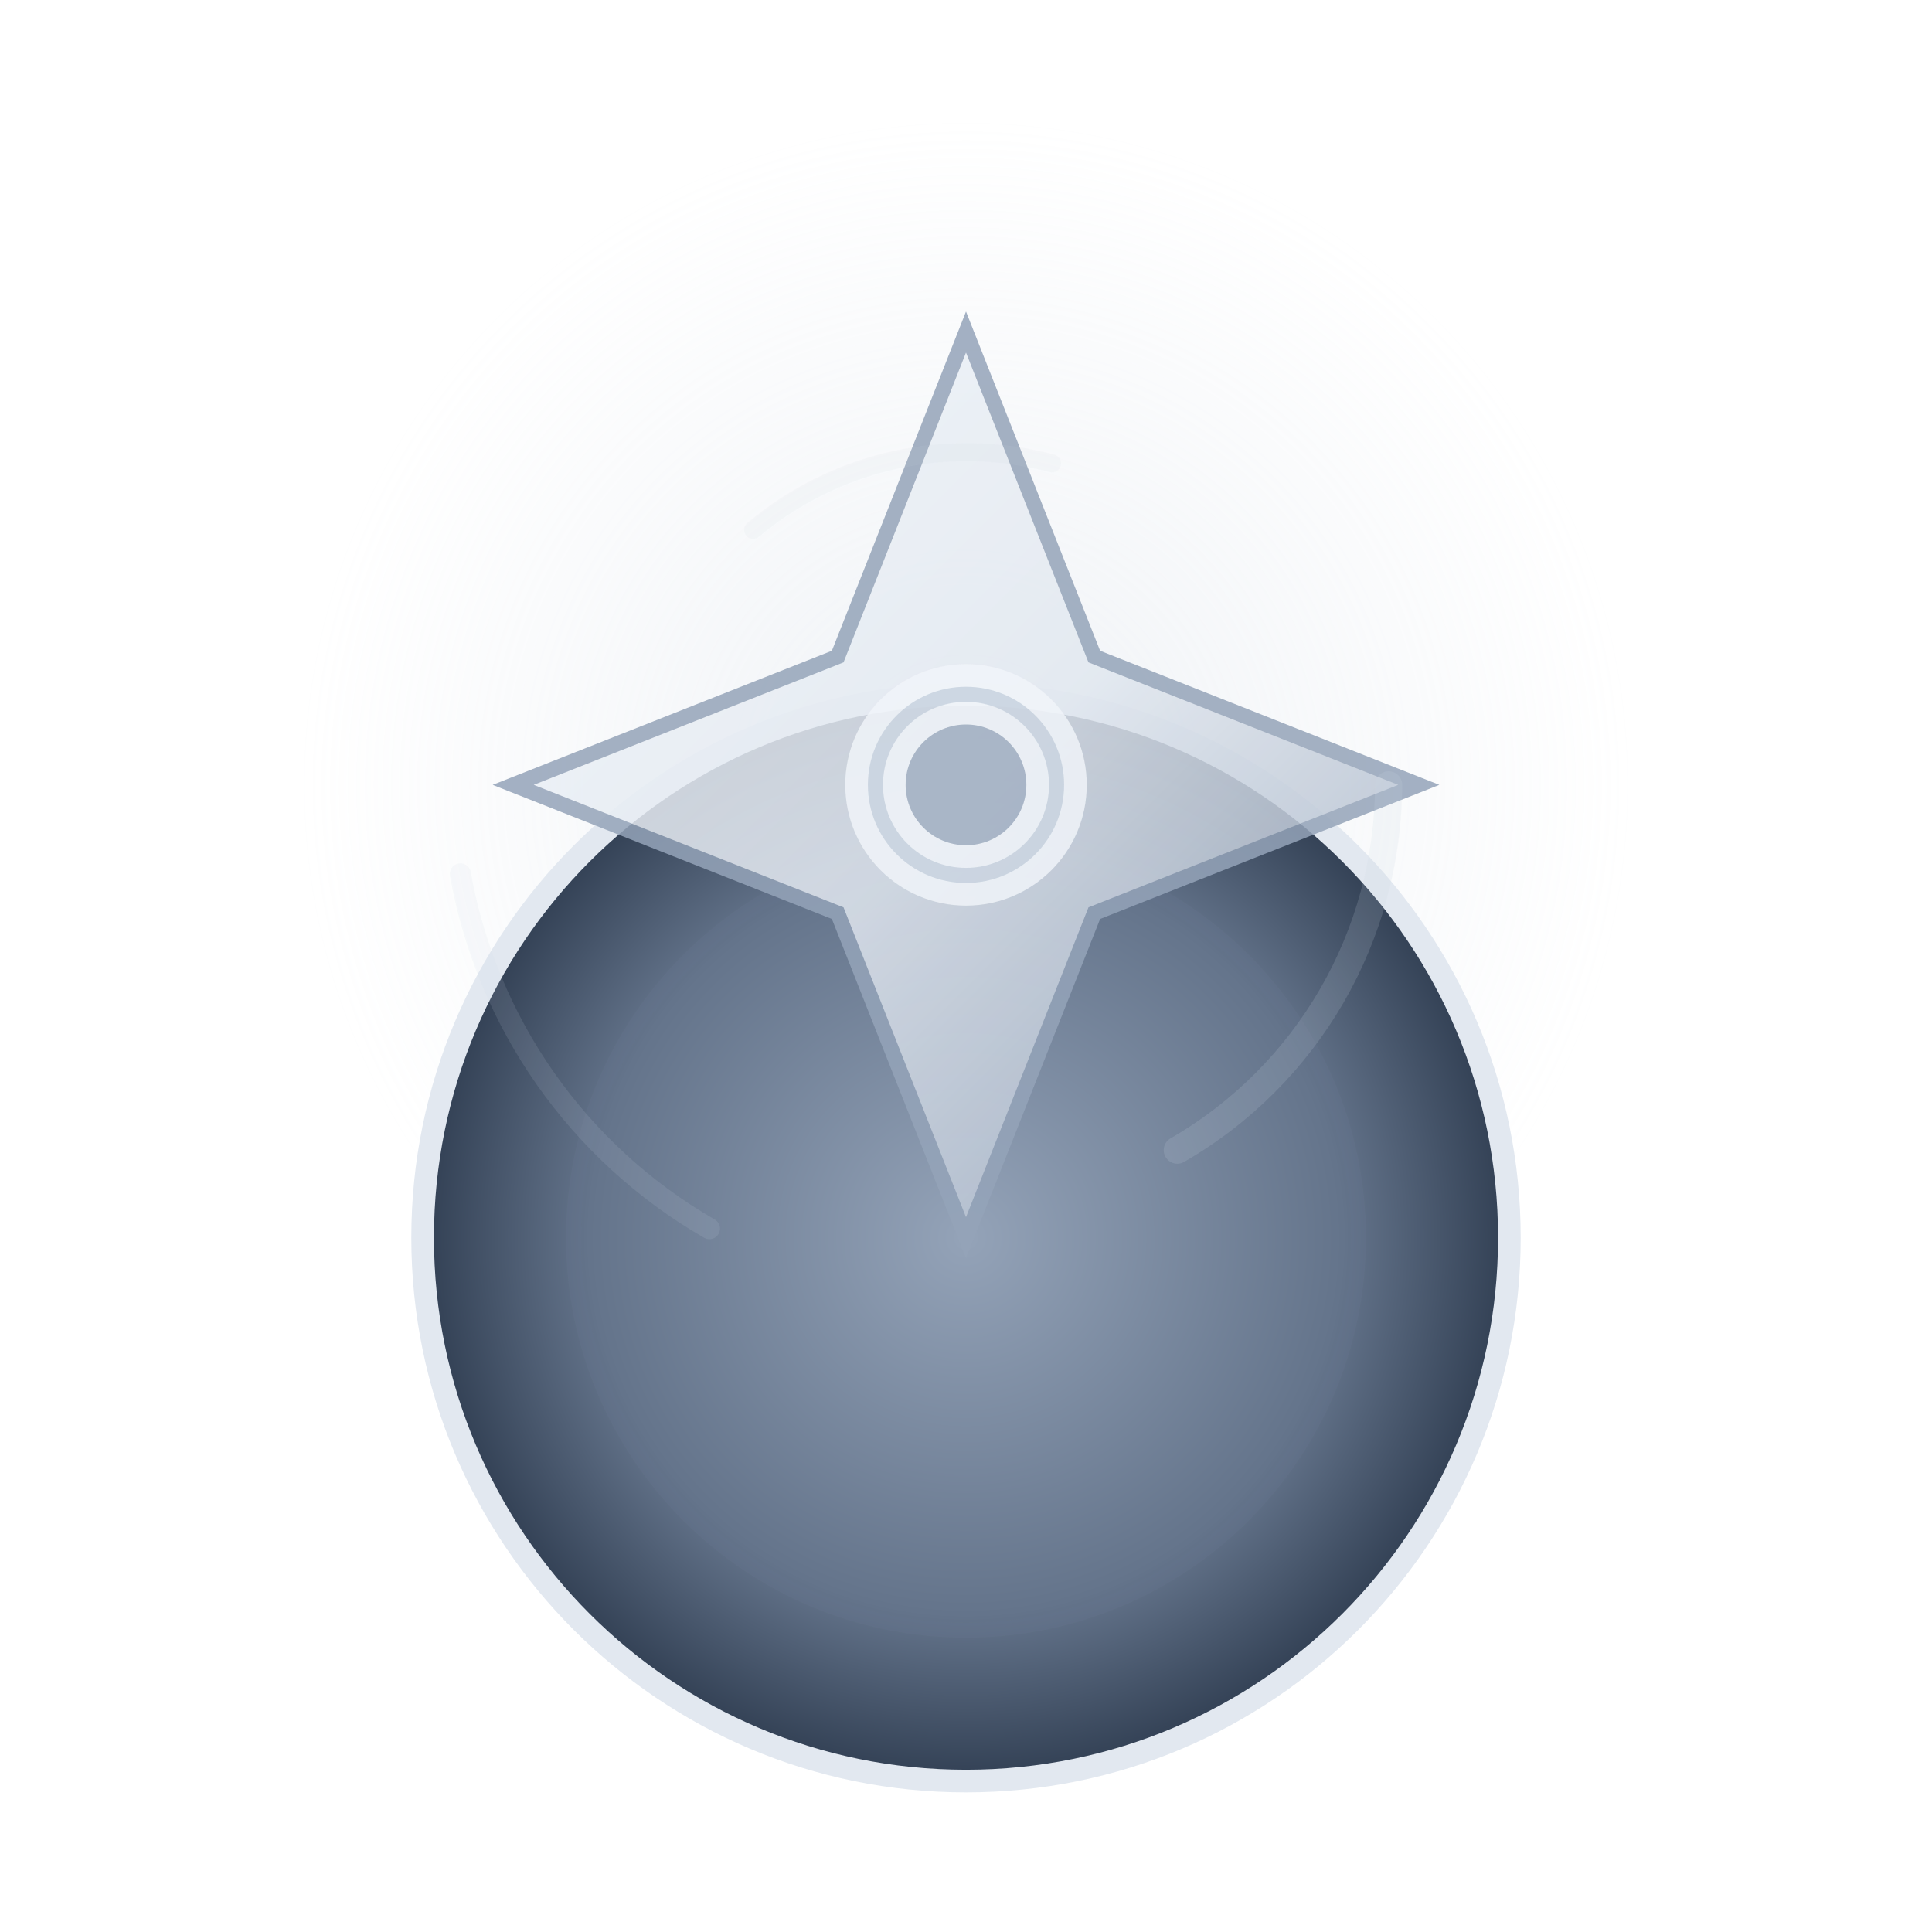
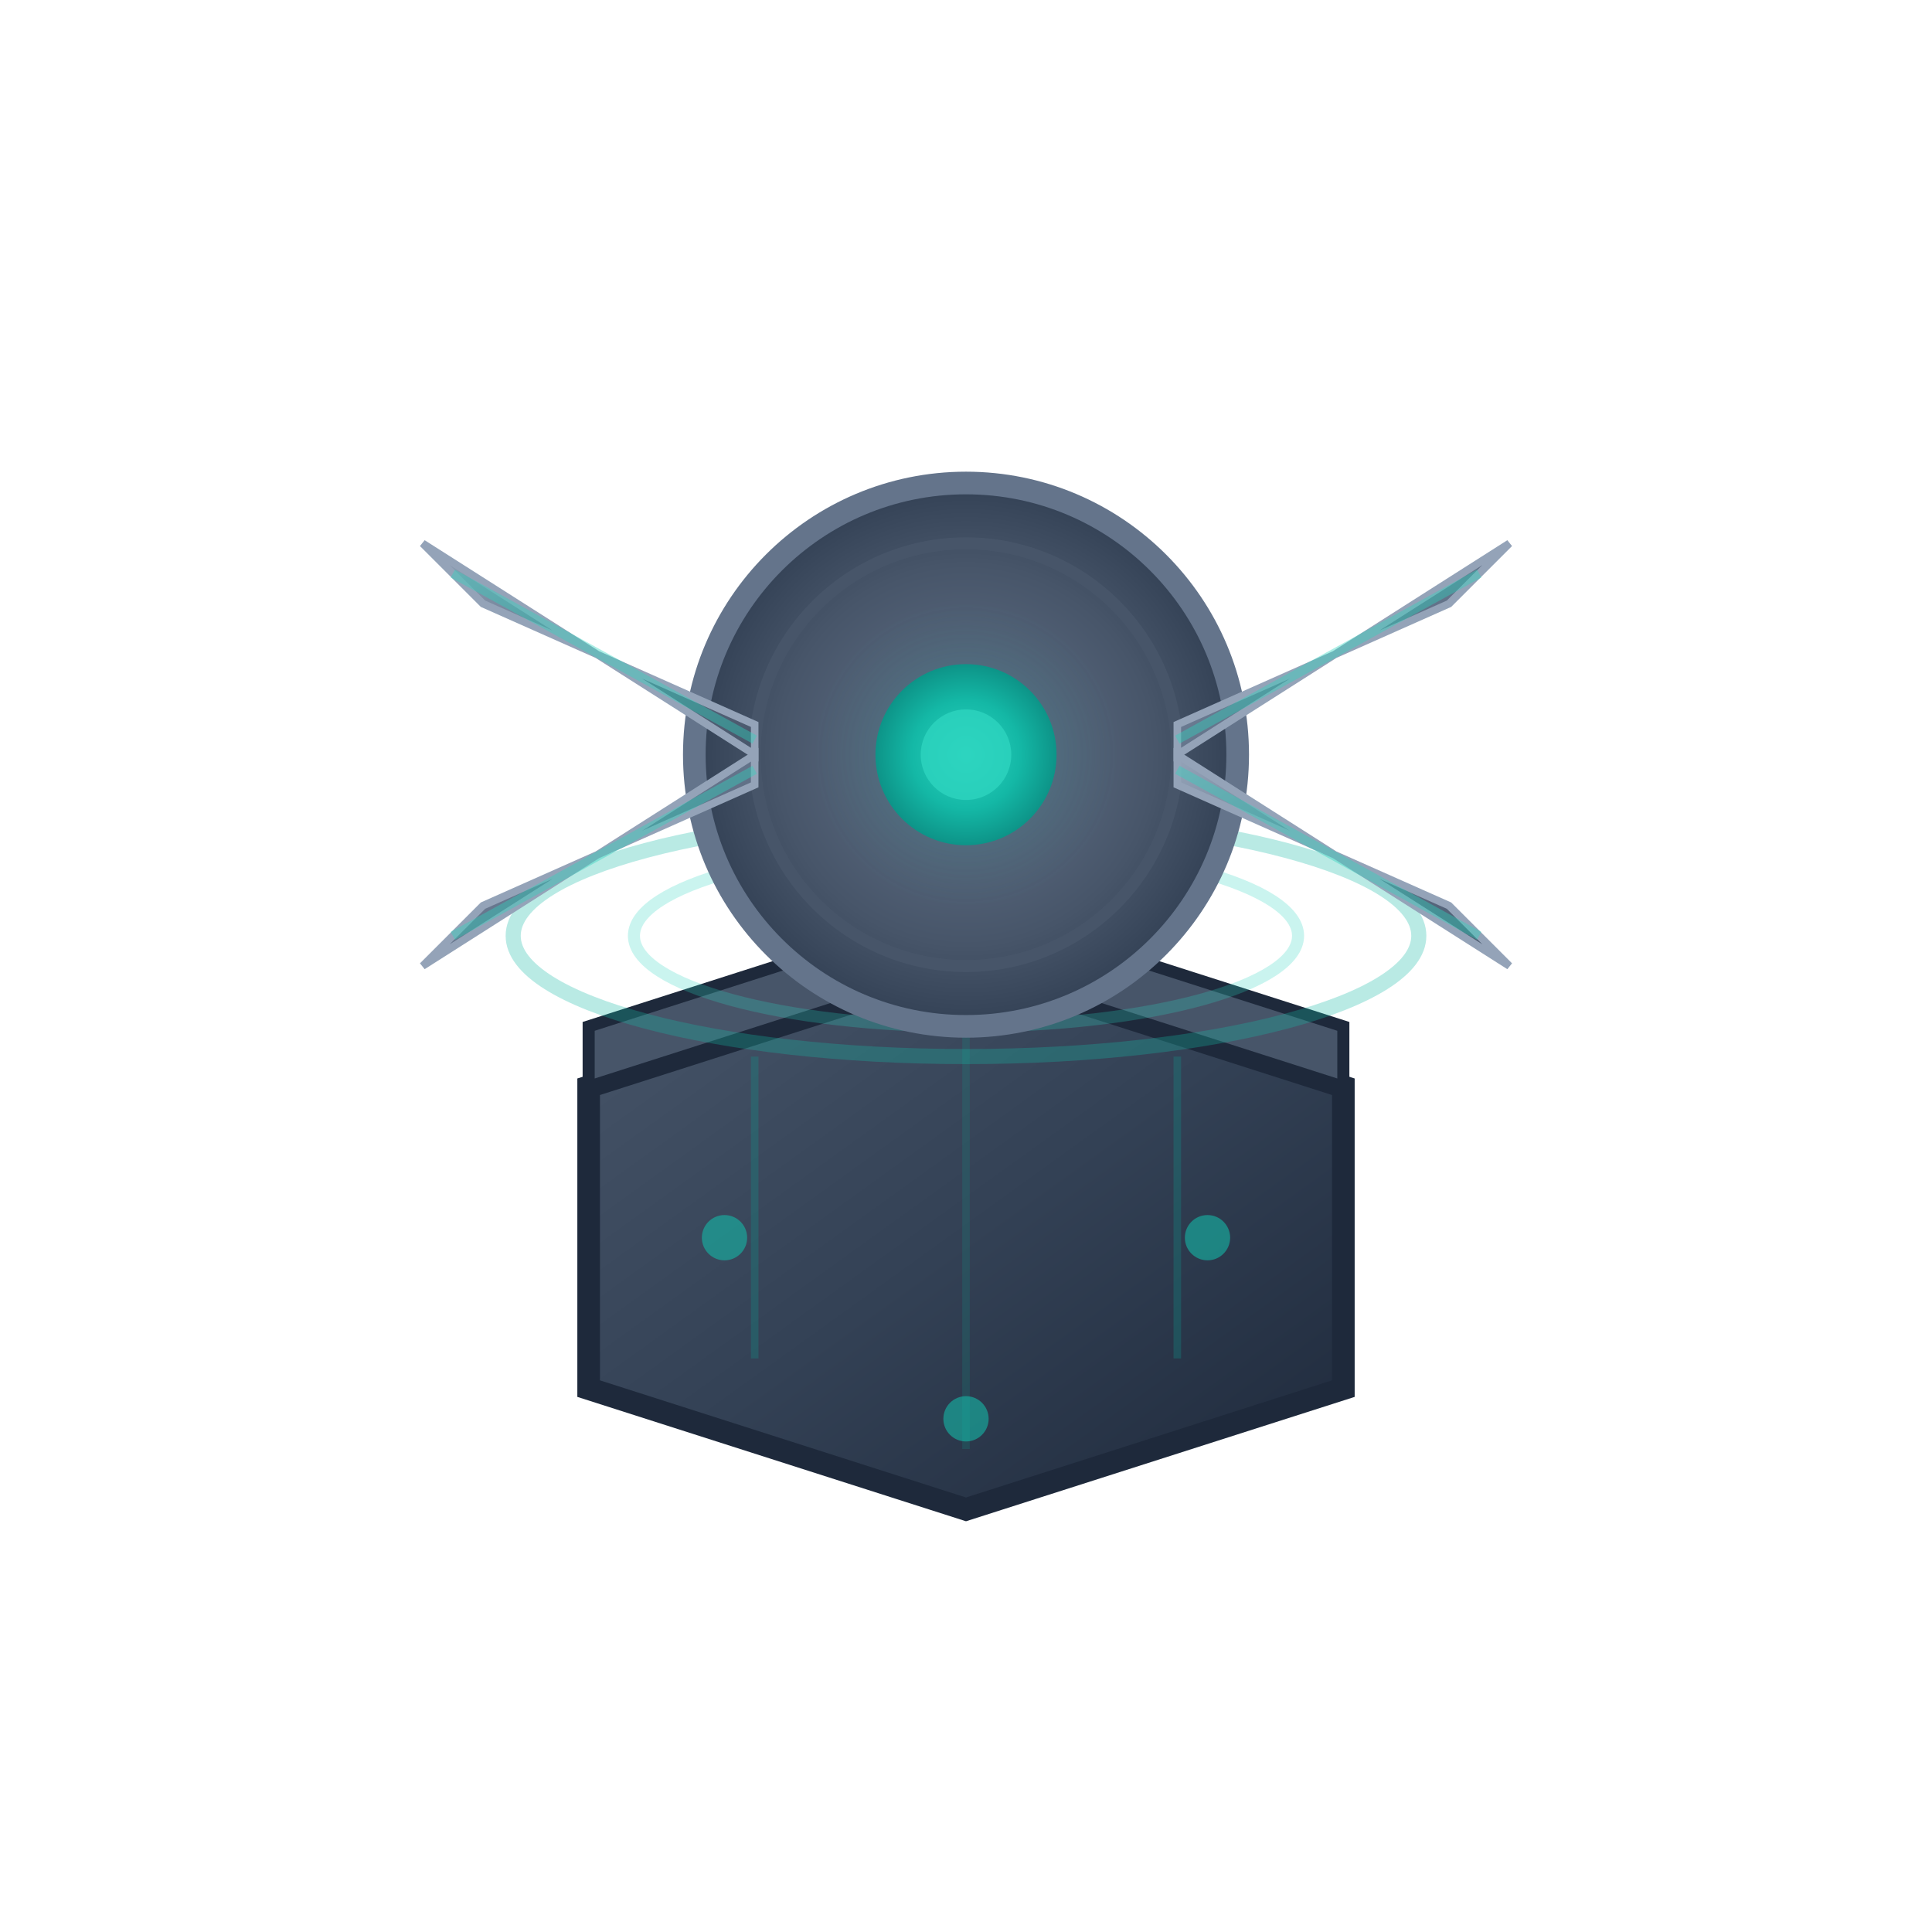
<svg xmlns="http://www.w3.org/2000/svg" viewBox="0 0 128 128">
  <defs>
-     <radialGradient id="tg0" cx="50%" cy="50%" r="50%">
-       <stop offset="0%" stop-color="#cbd5e1" stop-opacity="0.3" />
-       <stop offset="100%" stop-color="#cbd5e1" stop-opacity="0" />
-     </radialGradient>
-     <radialGradient id="tg1" cx="50%" cy="50%" r="50%">
-       <stop offset="0%" stop-color="#94a3b8" />
-       <stop offset="70%" stop-color="#64748b" />
+     <linearGradient id="base-g" x1="0%" y1="0%" x2="100%" y2="100%">
+       <stop offset="0%" stop-color="#475569" />
+       <stop offset="50%" stop-color="#334155" />
+       <stop offset="100%" stop-color="#1e293b" />
+     </linearGradient>
+     <radialGradient id="hub-g" cx="50%" cy="50%" r="50%">
+       <stop offset="0%" stop-color="#64748b" />
+       <stop offset="70%" stop-color="#475569" />
      <stop offset="100%" stop-color="#334155" />
    </radialGradient>
-     <linearGradient id="tg2" x1="0%" y1="0%" x2="100%" y2="100%">
-       <stop offset="0%" stop-color="#f1f5f9" />
-       <stop offset="50%" stop-color="#e2e8f0" />
-       <stop offset="100%" stop-color="#94a3b8" />
+     <radialGradient id="core-g" cx="50%" cy="50%" r="50%">
+       <stop offset="0%" stop-color="#2dd4bf" />
+       <stop offset="60%" stop-color="#14b8a6" />
+       <stop offset="100%" stop-color="#0d9488" />
+     </radialGradient>
+     <radialGradient id="core-glow" cx="50%" cy="50%" r="50%">
+       <stop offset="0%" stop-color="#14b8a6" stop-opacity="0.4" />
+       <stop offset="100%" stop-color="#0d9488" stop-opacity="0" />
+     </radialGradient>
+     <linearGradient id="blade-g" x1="0%" y1="0%" x2="100%" y2="100%">
+       <stop offset="0%" stop-color="#94a3b8" />
+       <stop offset="50%" stop-color="#64748b" />
+       <stop offset="100%" stop-color="#475569" />
    </linearGradient>
  </defs>
-   <circle cx="64" cy="52" r="44" fill="url(#tg0)" />
-   <circle cx="64" cy="82" r="36" fill="url(#tg1)" stroke="#e2e8f0" stroke-width="1.5" />
-   <circle cx="64" cy="82" r="26" fill="none" stroke="#64748b" stroke-width="1" opacity="0.4" />
-   <polygon points="64.0,22.0 72.5,43.5 94.0,52.0 72.5,60.5 64.0,82.0 55.5,60.5 34.0,52.0 55.5,43.5" fill="url(#tg2)" stroke="#94a3b8" stroke-width="1" opacity="0.85" />
-   <g opacity="0.90">
-     <circle cx="64" cy="52" r="8" fill="#f1f5f9" opacity="0.9" />
-     <circle cx="64" cy="52" r="4" fill="#94a3b8" opacity="0.8" />
-     <circle cx="64" cy="52" r="6" fill="none" stroke="#cbd5e1" stroke-width="1" />
-   </g>
-   <g opacity="0.40">
-     <path d="M92.0,52.0 A28,28 0 0 1 78.0,76.2" fill="none" stroke="#cbd5e1" stroke-width="1.8" stroke-linecap="round" opacity="0.4" />
-     <path d="M47.0,81.4 A34,34 0 0 1 30.5,57.9" fill="none" stroke="#cbd5e1" stroke-width="1.4" stroke-linecap="round" opacity="0.3" />
-     <path d="M49.9,35.1 A22,22 0 0 1 69.7,30.7" fill="none" stroke="#cbd5e1" stroke-width="1.2" stroke-linecap="round" opacity="0.25" />
-   </g>
+   <polygon points="64,100 89,92 89,72 64,64 39,72 39,92" fill="url(#base-g)" stroke="#1e293b" stroke-width="1.5" />
+   <polygon points="64,64 89,72 89,68 64,60 39,68 39,72" fill="#475569" stroke="#1e293b" stroke-width="0.8" />
+   <line x1="50" y1="70" x2="50" y2="90" stroke="#0d9488" stroke-width="0.5" opacity="0.3" />
+   <line x1="78" y1="70" x2="78" y2="90" stroke="#0d9488" stroke-width="0.5" opacity="0.3" />
+   <line x1="64" y1="66" x2="64" y2="96" stroke="#0d9488" stroke-width="0.5" opacity="0.2" />
+   <ellipse cx="64" cy="62" rx="30" ry="8" fill="none" stroke="#14b8a6" stroke-width="1" opacity="0.3" />
+   <ellipse cx="64" cy="62" rx="22" ry="6" fill="none" stroke="#2dd4bf" stroke-width="0.8" opacity="0.25" />
+   <circle cx="64" cy="50" r="18" fill="url(#hub-g)" stroke="#64748b" stroke-width="1.5" />
+   <circle cx="64" cy="50" r="14" fill="none" stroke="#475569" stroke-width="0.8" />
+   <polygon points="78,50 100,36 96,40 78,48" fill="url(#blade-g)" stroke="#94a3b8" stroke-width="0.5" />
+   <line x1="78" y1="49" x2="98" y2="38" stroke="#2dd4bf" stroke-width="0.6" opacity="0.4" />
+   <polygon points="78,50 100,64 96,60 78,52" fill="url(#blade-g)" stroke="#94a3b8" stroke-width="0.5" />
+   <line x1="78" y1="51" x2="98" y2="62" stroke="#2dd4bf" stroke-width="0.6" opacity="0.4" />
+   <polygon points="50,50 28,64 32,60 50,52" fill="url(#blade-g)" stroke="#94a3b8" stroke-width="0.5" />
+   <line x1="50" y1="51" x2="30" y2="62" stroke="#2dd4bf" stroke-width="0.6" opacity="0.4" />
+   <polygon points="50,50 28,36 32,40 50,48" fill="url(#blade-g)" stroke="#94a3b8" stroke-width="0.5" />
+   <line x1="50" y1="49" x2="30" y2="38" stroke="#2dd4bf" stroke-width="0.6" opacity="0.4" />
+   <circle cx="64" cy="50" r="10" fill="url(#core-glow)" opacity="0.5" />
+   <circle cx="64" cy="50" r="6" fill="url(#core-g)" />
+   <circle cx="64" cy="50" r="3" fill="#2dd4bf" opacity="0.8" />
+   <circle cx="48" cy="82" r="1.5" fill="#14b8a6" opacity="0.6" />
+   <circle cx="80" cy="82" r="1.5" fill="#14b8a6" opacity="0.6" />
+   <circle cx="64" cy="94" r="1.5" fill="#14b8a6" opacity="0.6" />
</svg>
